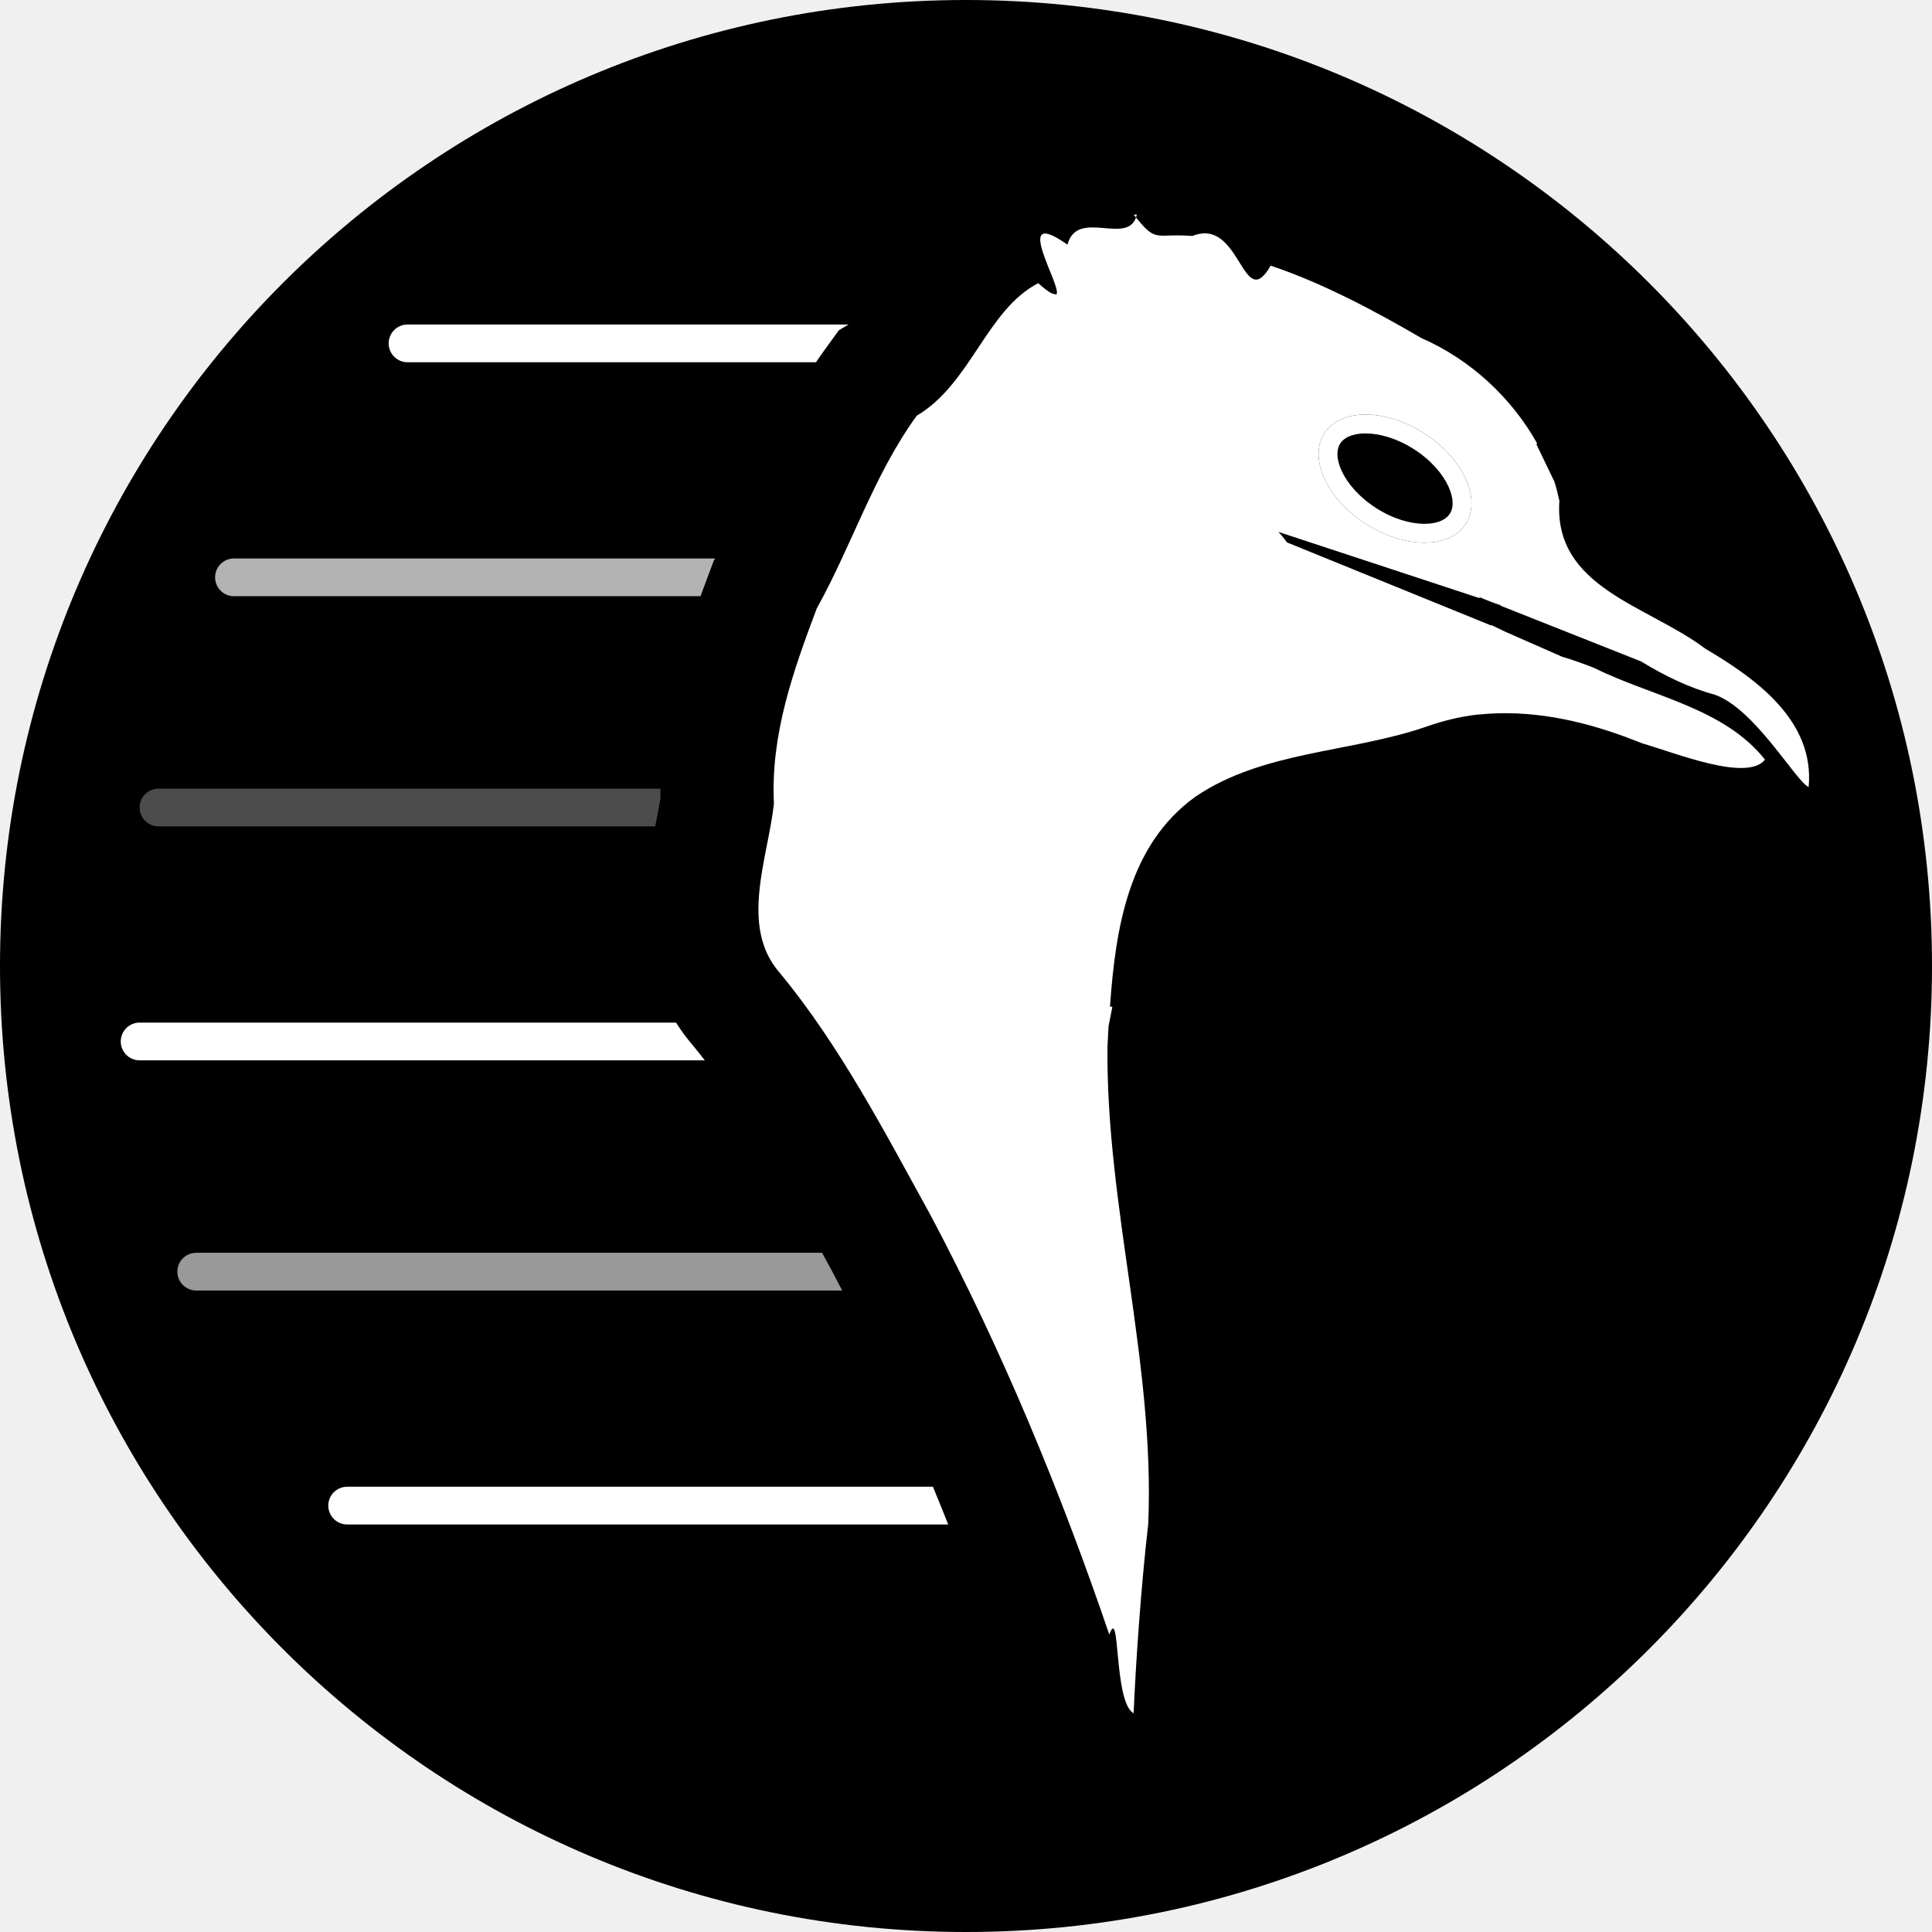
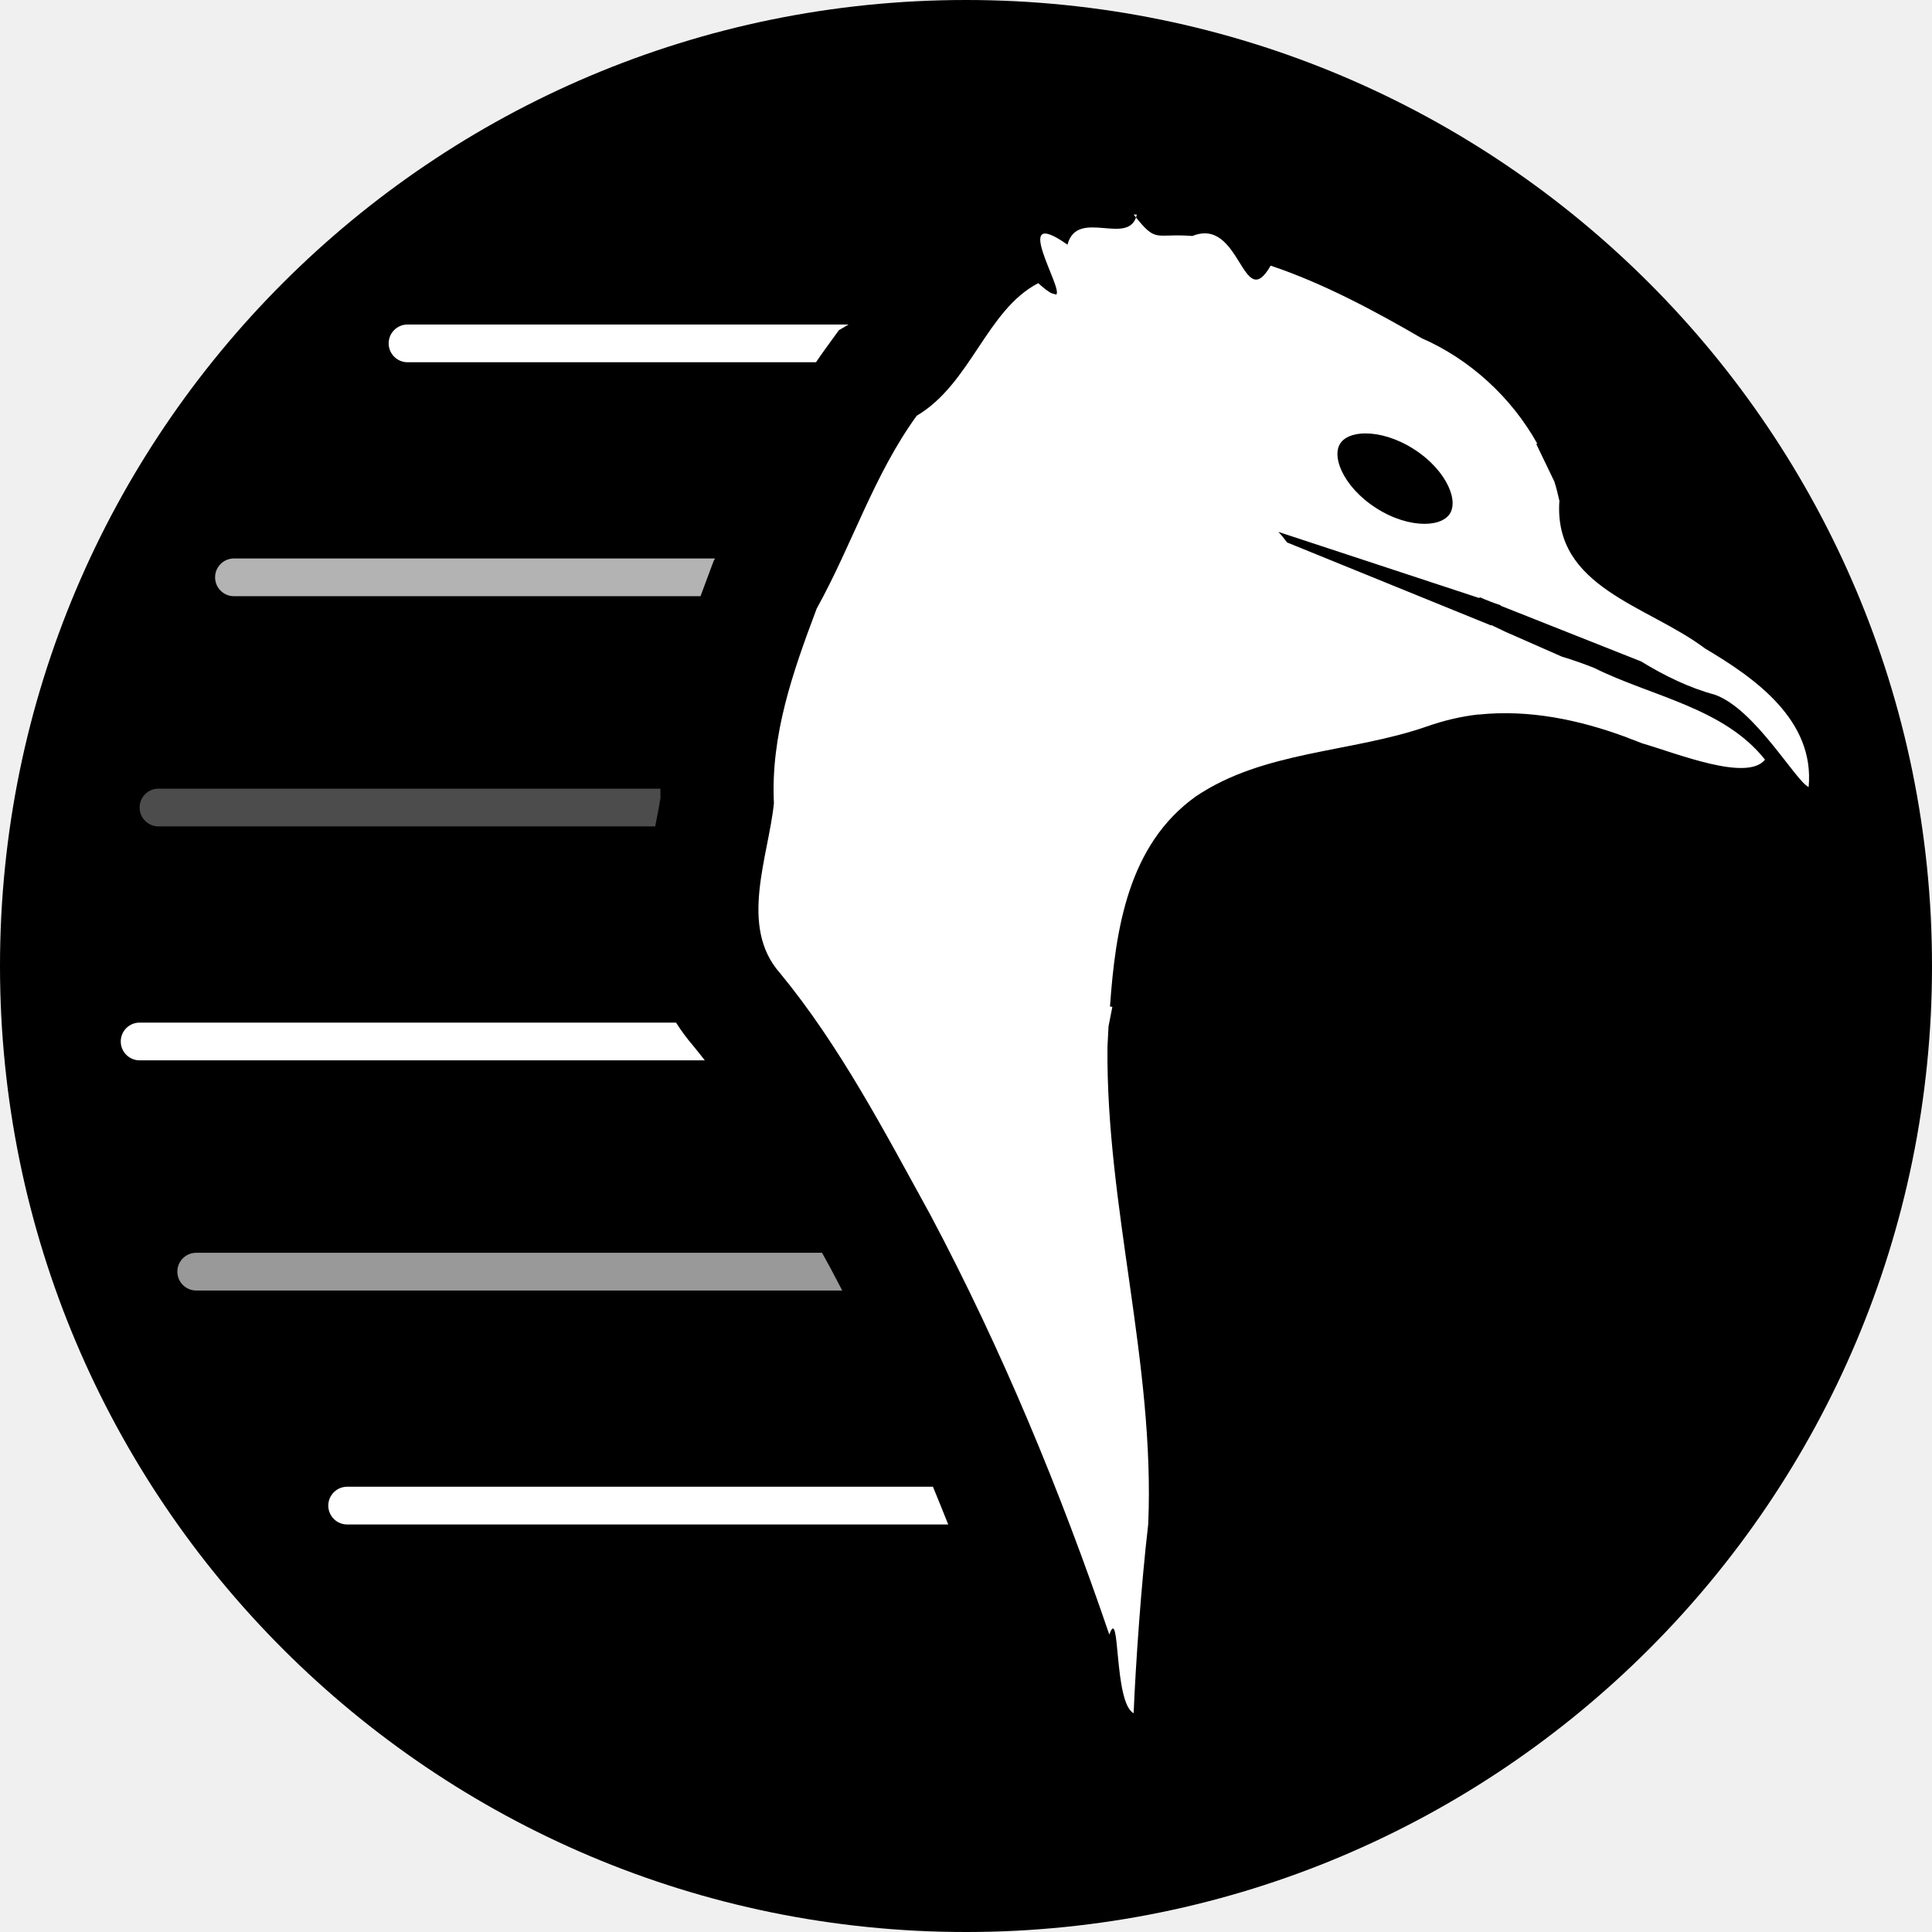
<svg xmlns="http://www.w3.org/2000/svg" width="512" height="512" viewBox="0 0 512 512" fill="none">
  <circle cx="256" cy="256" r="256" fill="black" />
  <path d="M224.874 86L108 86C105.239 86 103 88.239 103 91C103 93.761 105.239 96 108 96L216.248 96C217.021 94.854 217.82 93.709 218.646 92.57L222.307 87.516L224.874 86Z" fill="white" />
  <path d="M188.353 150.716C187.484 153.025 186.569 155.457 185.644 158L62 158C59.239 158 57 155.761 57 153C57 150.239 59.239 148 62 148L189.491 148L189.131 148.649L188.353 150.716Z" fill="white" fill-opacity="0.7" />
  <path d="M175.008 209L42 209C39.239 209 37 211.239 37 214C37 216.761 39.239 219 42 219L173.636 219C173.665 218.854 173.693 218.709 173.721 218.567L173.751 218.418C174.371 215.263 174.778 213.158 175.031 211.502C175.013 210.665 175.006 209.831 175.008 209Z" fill="white" fill-opacity="0.3" />
  <path d="M179.159 271L37 271C34.239 271 32 273.239 32 276C32 278.761 34.239 281 37 281L186.772 281C185.787 279.72 184.785 278.458 183.765 277.214C182.01 275.178 180.484 273.1 179.159 271Z" fill="white" />
  <path d="M217.848 332L52 332C49.239 332 47 334.239 47 337C47 339.761 49.239 342 52 342L223.195 342C222.209 340.094 221.214 338.193 220.209 336.299C219.414 334.853 218.627 333.42 217.848 332Z" fill="white" fill-opacity="0.6" />
  <path d="M247.238 394L92 394C89.239 394 87 396.239 87 399C87 401.761 89.239 404 92 404L251.287 404C249.96 400.655 248.611 397.322 247.238 394Z" fill="white" />
  <path d="M301.279 56.863C299.318 65.615 285.51 54.937 282.892 64.841C267.428 53.95 281.943 76.63 279.896 78.063L279.771 78.038L278.543 77.666C277.781 77.212 276.692 76.471 275.146 75.04C261.437 82.145 257.294 101.692 242.939 110.172C231.535 125.91 225.872 144.281 216.431 161.282C210.144 177.987 204.203 194.759 205.095 212.877C203.615 227.19 195.791 245.512 206.671 257.836C222.6 277.164 234.494 300.036 246.601 322.033C265.533 357.684 281.018 395.159 293.975 433.179C296.953 424.92 295.063 451.169 300.426 454.02C300.974 440.817 302.423 419.947 304.295 403.875C306.098 361.251 293.091 319.883 293.49 277.4C293.594 275.626 293.666 273.796 293.771 271.989L294.784 266.847L294.158 266.724C295.631 245.983 299.051 223.874 316.839 211.104C334.845 198.92 357.97 199.511 378.079 192.54C382.564 190.957 387.16 189.864 391.727 189.345C391.766 189.34 391.817 189.375 391.853 189.369C405.147 187.97 418.5 190.725 431.097 195.406C431.283 195.476 431.513 195.585 431.699 195.655C432.845 196.086 434.087 196.538 435.215 196.998C444.568 199.721 462.994 207.227 467.746 201.32C456.818 187.525 437.7 184.594 422.463 177.002C420.019 176.041 416.989 174.923 413.913 174.016L398.899 167.408L395.205 165.637L395.18 165.762L341.096 143.759C340.364 142.772 339.556 141.749 338.777 140.957L392.07 158.507L392.119 158.255C393.962 159.065 395.806 159.791 397.705 160.399L397.681 160.524L434.915 175.286C441.092 179.09 447.838 182.338 454.419 184.094C465.109 187.864 475.891 207.059 479.308 208.566C480.947 190.905 465.205 179.751 451.862 171.865C436.718 160.411 411.63 155.803 413.257 132.714C412.859 131.005 412.473 129.301 411.917 127.61L407.119 117.652L407.395 117.576C400.55 105.295 389.521 95.195 376.763 89.635C364.449 82.453 350.481 74.986 336.738 70.401C329.244 83.447 328.88 57.337 316.005 62.537C305.769 61.752 306.614 64.664 300.432 56.861L301.279 56.863ZM365.111 111.998C368.753 112.616 372.751 114.095 376.645 116.356C386.977 122.372 391.34 131.774 388 137.5C384.66 143.226 374.804 143.075 364.477 137.035C354.15 130.995 348.478 121.657 351.826 115.891C353.914 112.3 359.054 110.972 365.111 111.998Z" fill="white" />
-   <path d="M362.004 138.862C372.357 145.485 384.193 145.472 388.441 138.832C392.69 132.193 387.741 121.44 377.388 114.817C367.035 108.193 355.199 108.207 350.951 114.846C346.703 121.486 351.652 132.238 362.004 138.862Z" fill="black" />
+   <path d="M362.5 136.5C372.853 143.124 381.252 143.14 385.5 136.5C389.748 129.86 385.853 124.624 375.5 118C365.147 111.376 358.248 109.86 354 116.5C349.752 123.14 352.147 129.876 362.5 136.5Z" fill="black" />
  <path fill-rule="evenodd" clip-rule="evenodd" d="M377.507 138.821C381.263 138.817 383.336 137.534 384.23 136.138C385.123 134.742 385.419 132.322 383.848 128.909C382.305 125.556 379.186 121.903 374.693 119.029C370.201 116.154 365.577 114.854 361.886 114.858C358.129 114.862 356.056 116.145 355.163 117.541C354.269 118.937 353.974 121.357 355.544 124.77C357.088 128.123 360.206 131.776 364.699 134.65C369.192 137.525 373.815 138.825 377.507 138.821ZM388.441 138.832C384.193 145.472 372.357 145.485 362.004 138.862C351.652 132.238 346.703 121.486 350.951 114.846C355.199 108.207 367.035 108.193 377.388 114.817C387.741 121.44 392.69 132.193 388.441 138.832Z" fill="white" />
</svg>
